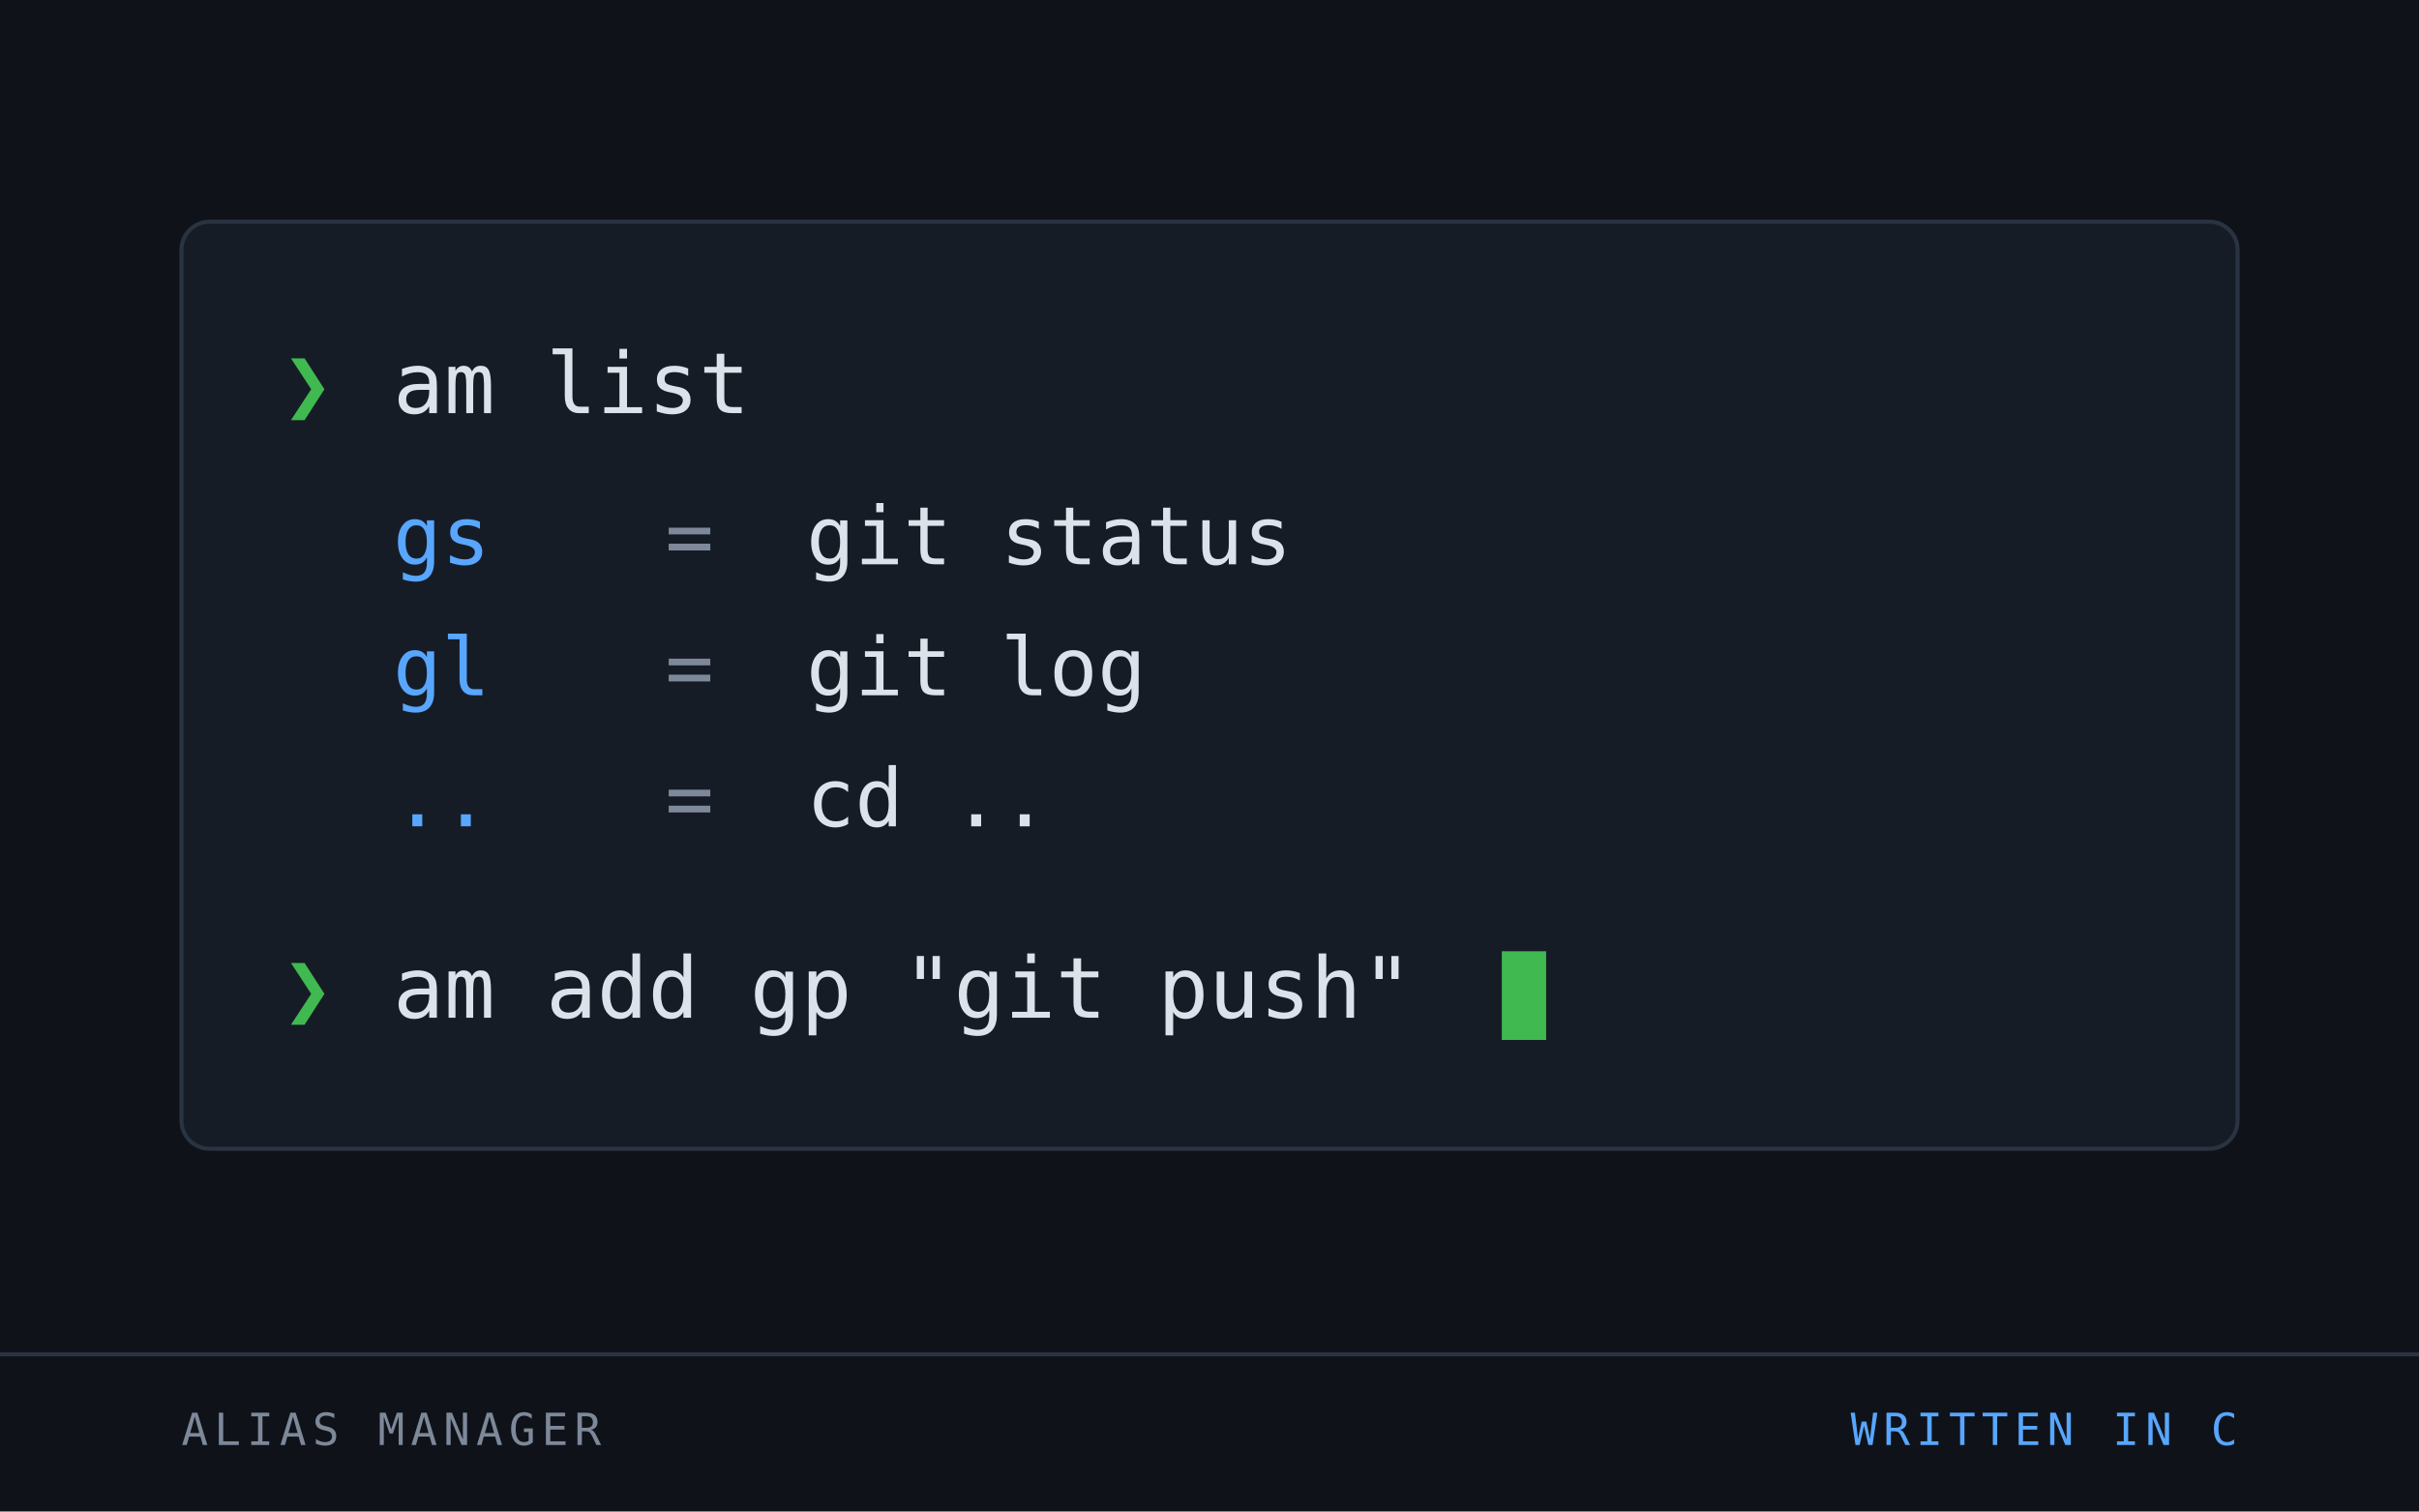
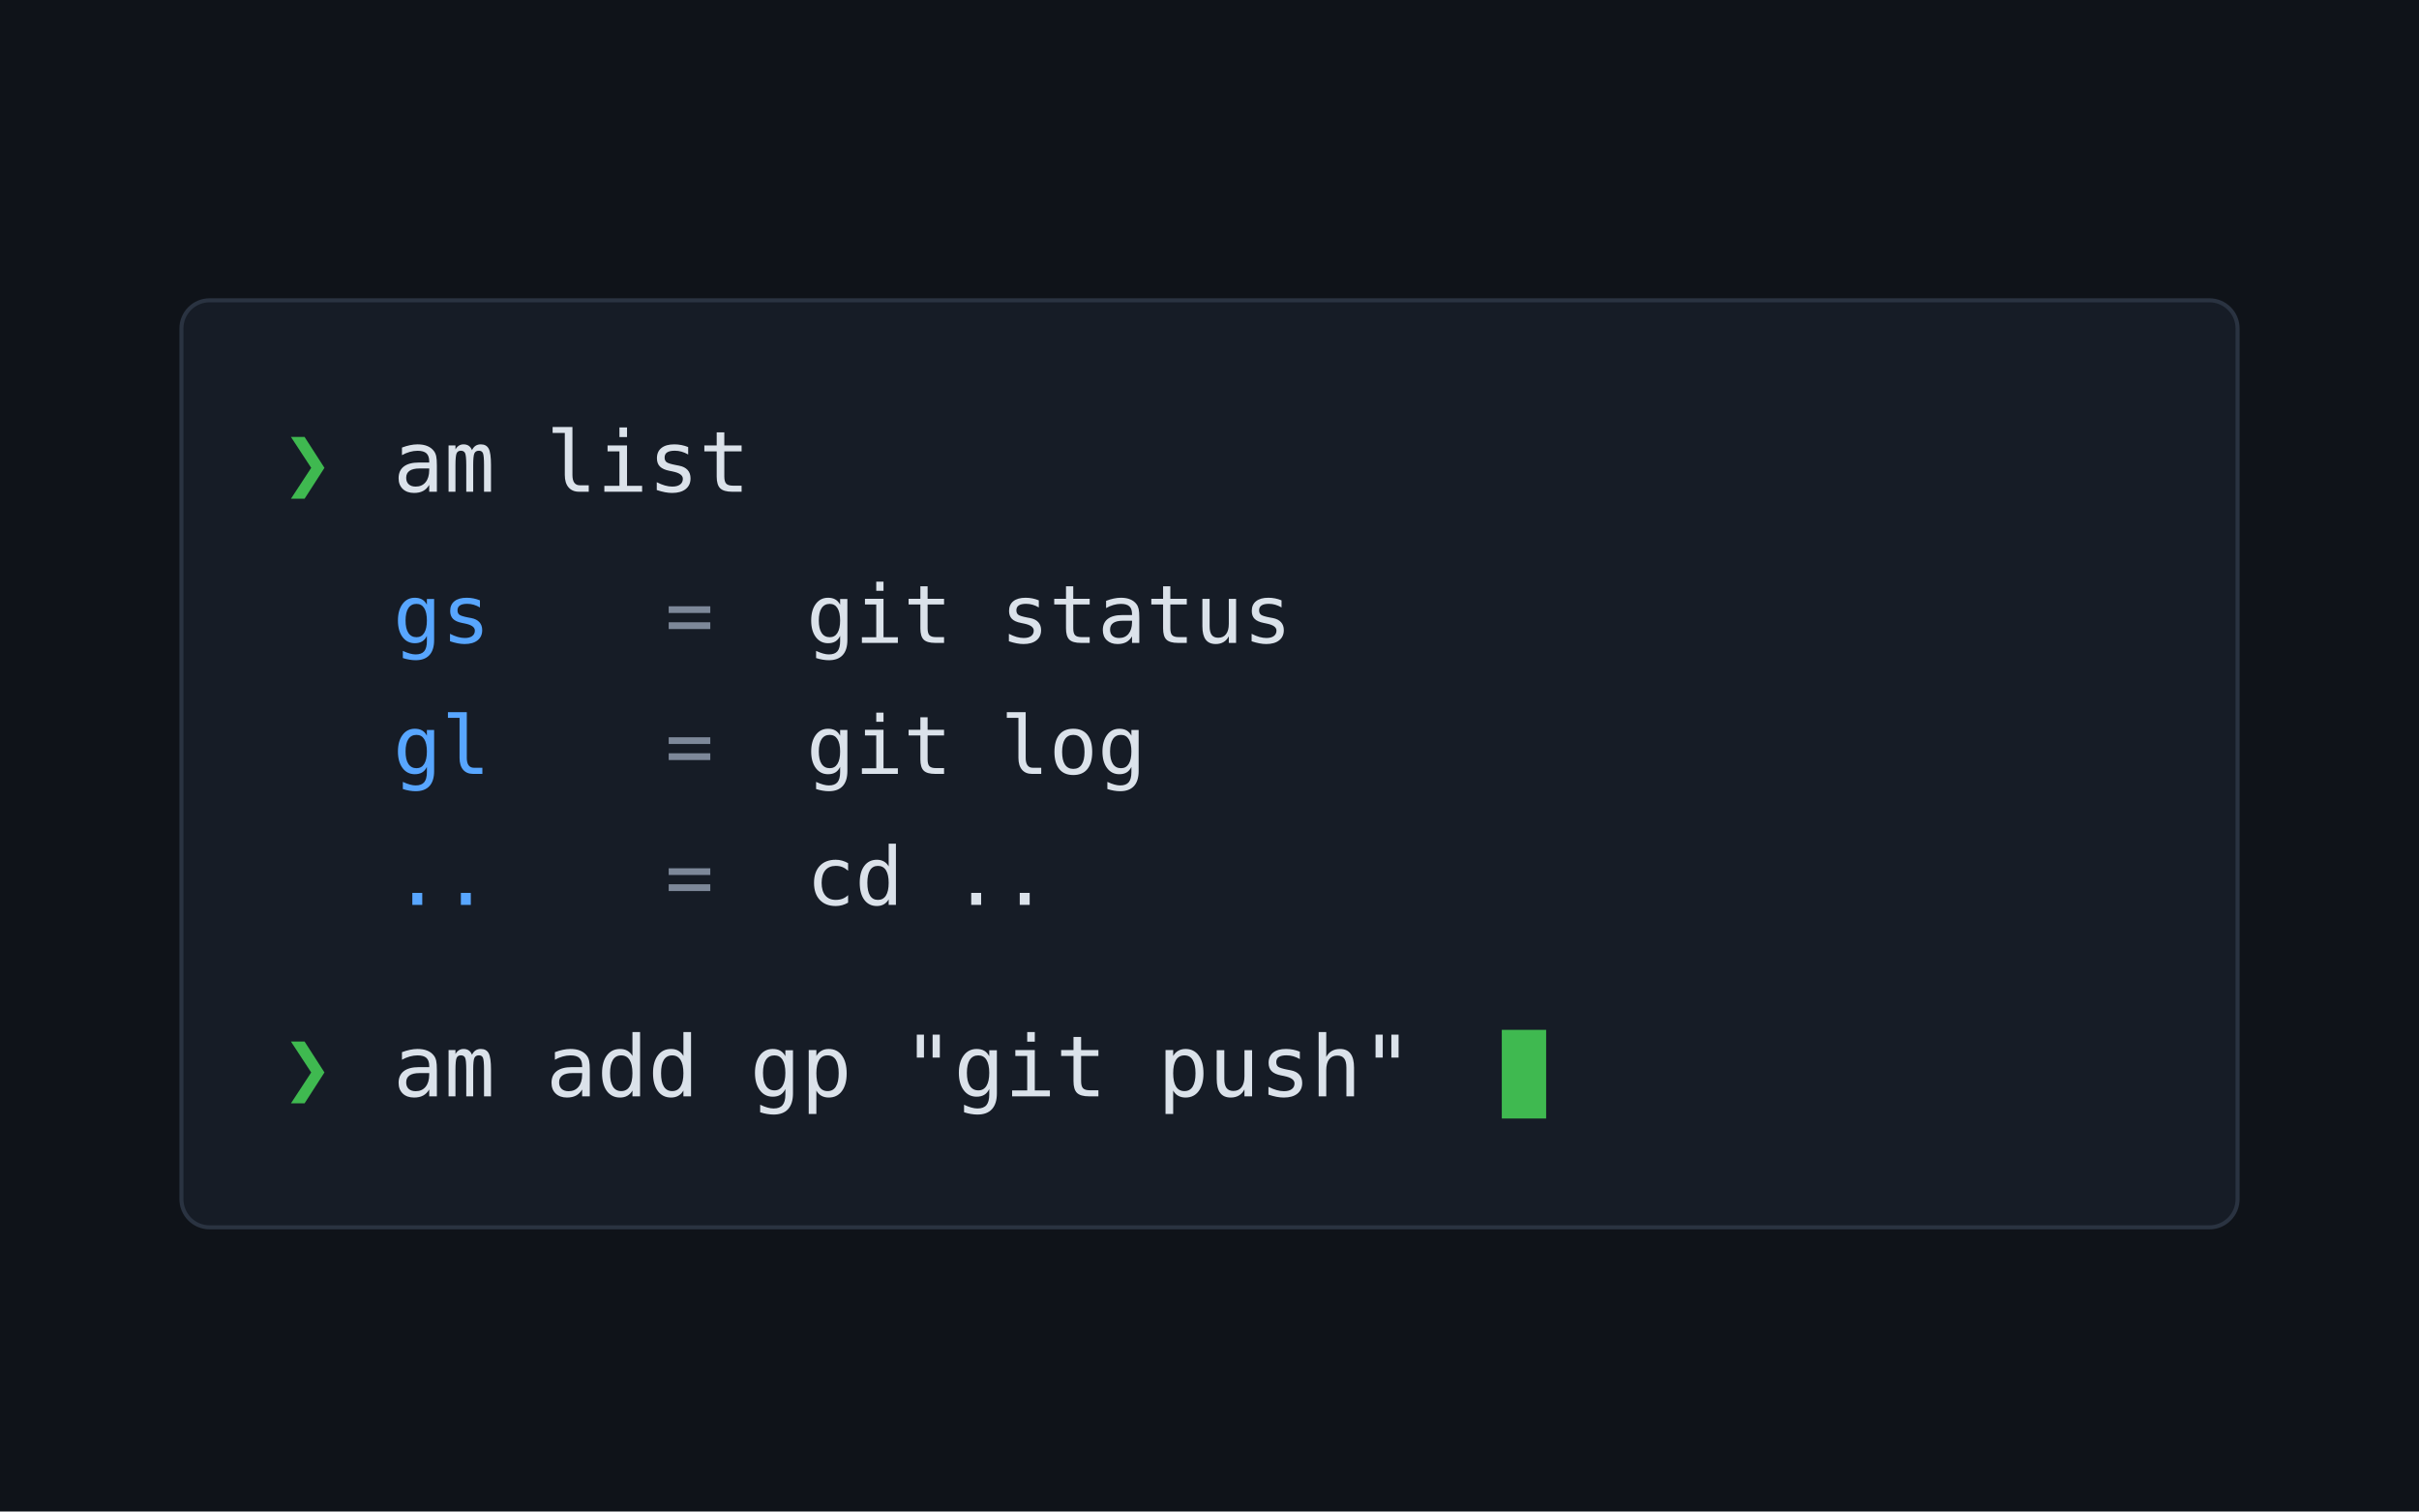
<svg xmlns="http://www.w3.org/2000/svg" width="1200" height="750" viewBox="0 0 1200 750" font-family="ui-monospace,'SF Mono',Menlo,Consolas,monospace">
  <rect width="1200" height="750" fill="#0f1319" />
-   <rect x="90" y="110" width="1020" height="460" rx="14" fill="#161c26" stroke="#2a3341" stroke-width="2" />
-   <text x="140" y="205" font-size="42">
-     <tspan fill="#3fb950">❯</tspan>
-     <tspan fill="#dbe2ea" x="195"> am list</tspan>
-   </text>
-   <g font-size="40">
-     <text x="195" y="280">
-       <tspan fill="#58a6ff">gs</tspan>
-       <tspan fill="#7d8899" x="330">=</tspan>
-       <tspan fill="#dbe2ea" x="400">git status</tspan>
+   <g transform="translate(0,39)">
+     <rect x="90" y="110" width="1020" height="460" rx="14" fill="#161c26" stroke="#2a3341" stroke-width="2" />
+     <text x="140" y="205" font-size="42">
+       <tspan fill="#3fb950">❯</tspan>
+       <tspan fill="#dbe2ea" x="195"> am list</tspan>
    </text>
-     <text x="195" y="345">
-       <tspan fill="#58a6ff">gl</tspan>
-       <tspan fill="#7d8899" x="330">=</tspan>
-       <tspan fill="#dbe2ea" x="400">git log</tspan>
+     <g font-size="40">
+       <text x="195" y="280">
+         <tspan fill="#58a6ff">gs</tspan>
+         <tspan fill="#7d8899" x="330">=</tspan>
+         <tspan fill="#dbe2ea" x="400">git status</tspan>
+       </text>
+       <text x="195" y="345">
+         <tspan fill="#58a6ff">gl</tspan>
+         <tspan fill="#7d8899" x="330">=</tspan>
+         <tspan fill="#dbe2ea" x="400">git log</tspan>
+       </text>
+       <text x="195" y="410">
+         <tspan fill="#58a6ff">..</tspan>
+         <tspan fill="#7d8899" x="330">=</tspan>
+         <tspan fill="#dbe2ea" x="400">cd ..</tspan>
+       </text>
+     </g>
+     <text x="140" y="505" font-size="42">
+       <tspan fill="#3fb950">❯</tspan>
+       <tspan fill="#dbe2ea" x="195"> am add gp "git push"</tspan>
    </text>
-     <text x="195" y="410">
-       <tspan fill="#58a6ff">..</tspan>
-       <tspan fill="#7d8899" x="330">=</tspan>
-       <tspan fill="#dbe2ea" x="400">cd ..</tspan>
-     </text>
+     <rect x="745" y="472" width="22" height="44" fill="#3fb950" />
  </g>
-   <text x="140" y="505" font-size="42">
-     <tspan fill="#3fb950">❯</tspan>
-     <tspan fill="#dbe2ea" x="195"> am add gp "git push"</tspan>
-   </text>
-   <rect x="745" y="472" width="22" height="44" fill="#3fb950" />
-   <line x1="0" y1="672" x2="1200" y2="672" stroke="#2a3341" stroke-width="2" />
-   <text x="90" y="717" font-size="22" letter-spacing="3" fill="#7d8899">ALIAS MANAGER</text>
-   <text x="1110" y="717" font-size="22" letter-spacing="3" fill="#58a6ff" text-anchor="end">WRITTEN IN C</text>
</svg>
